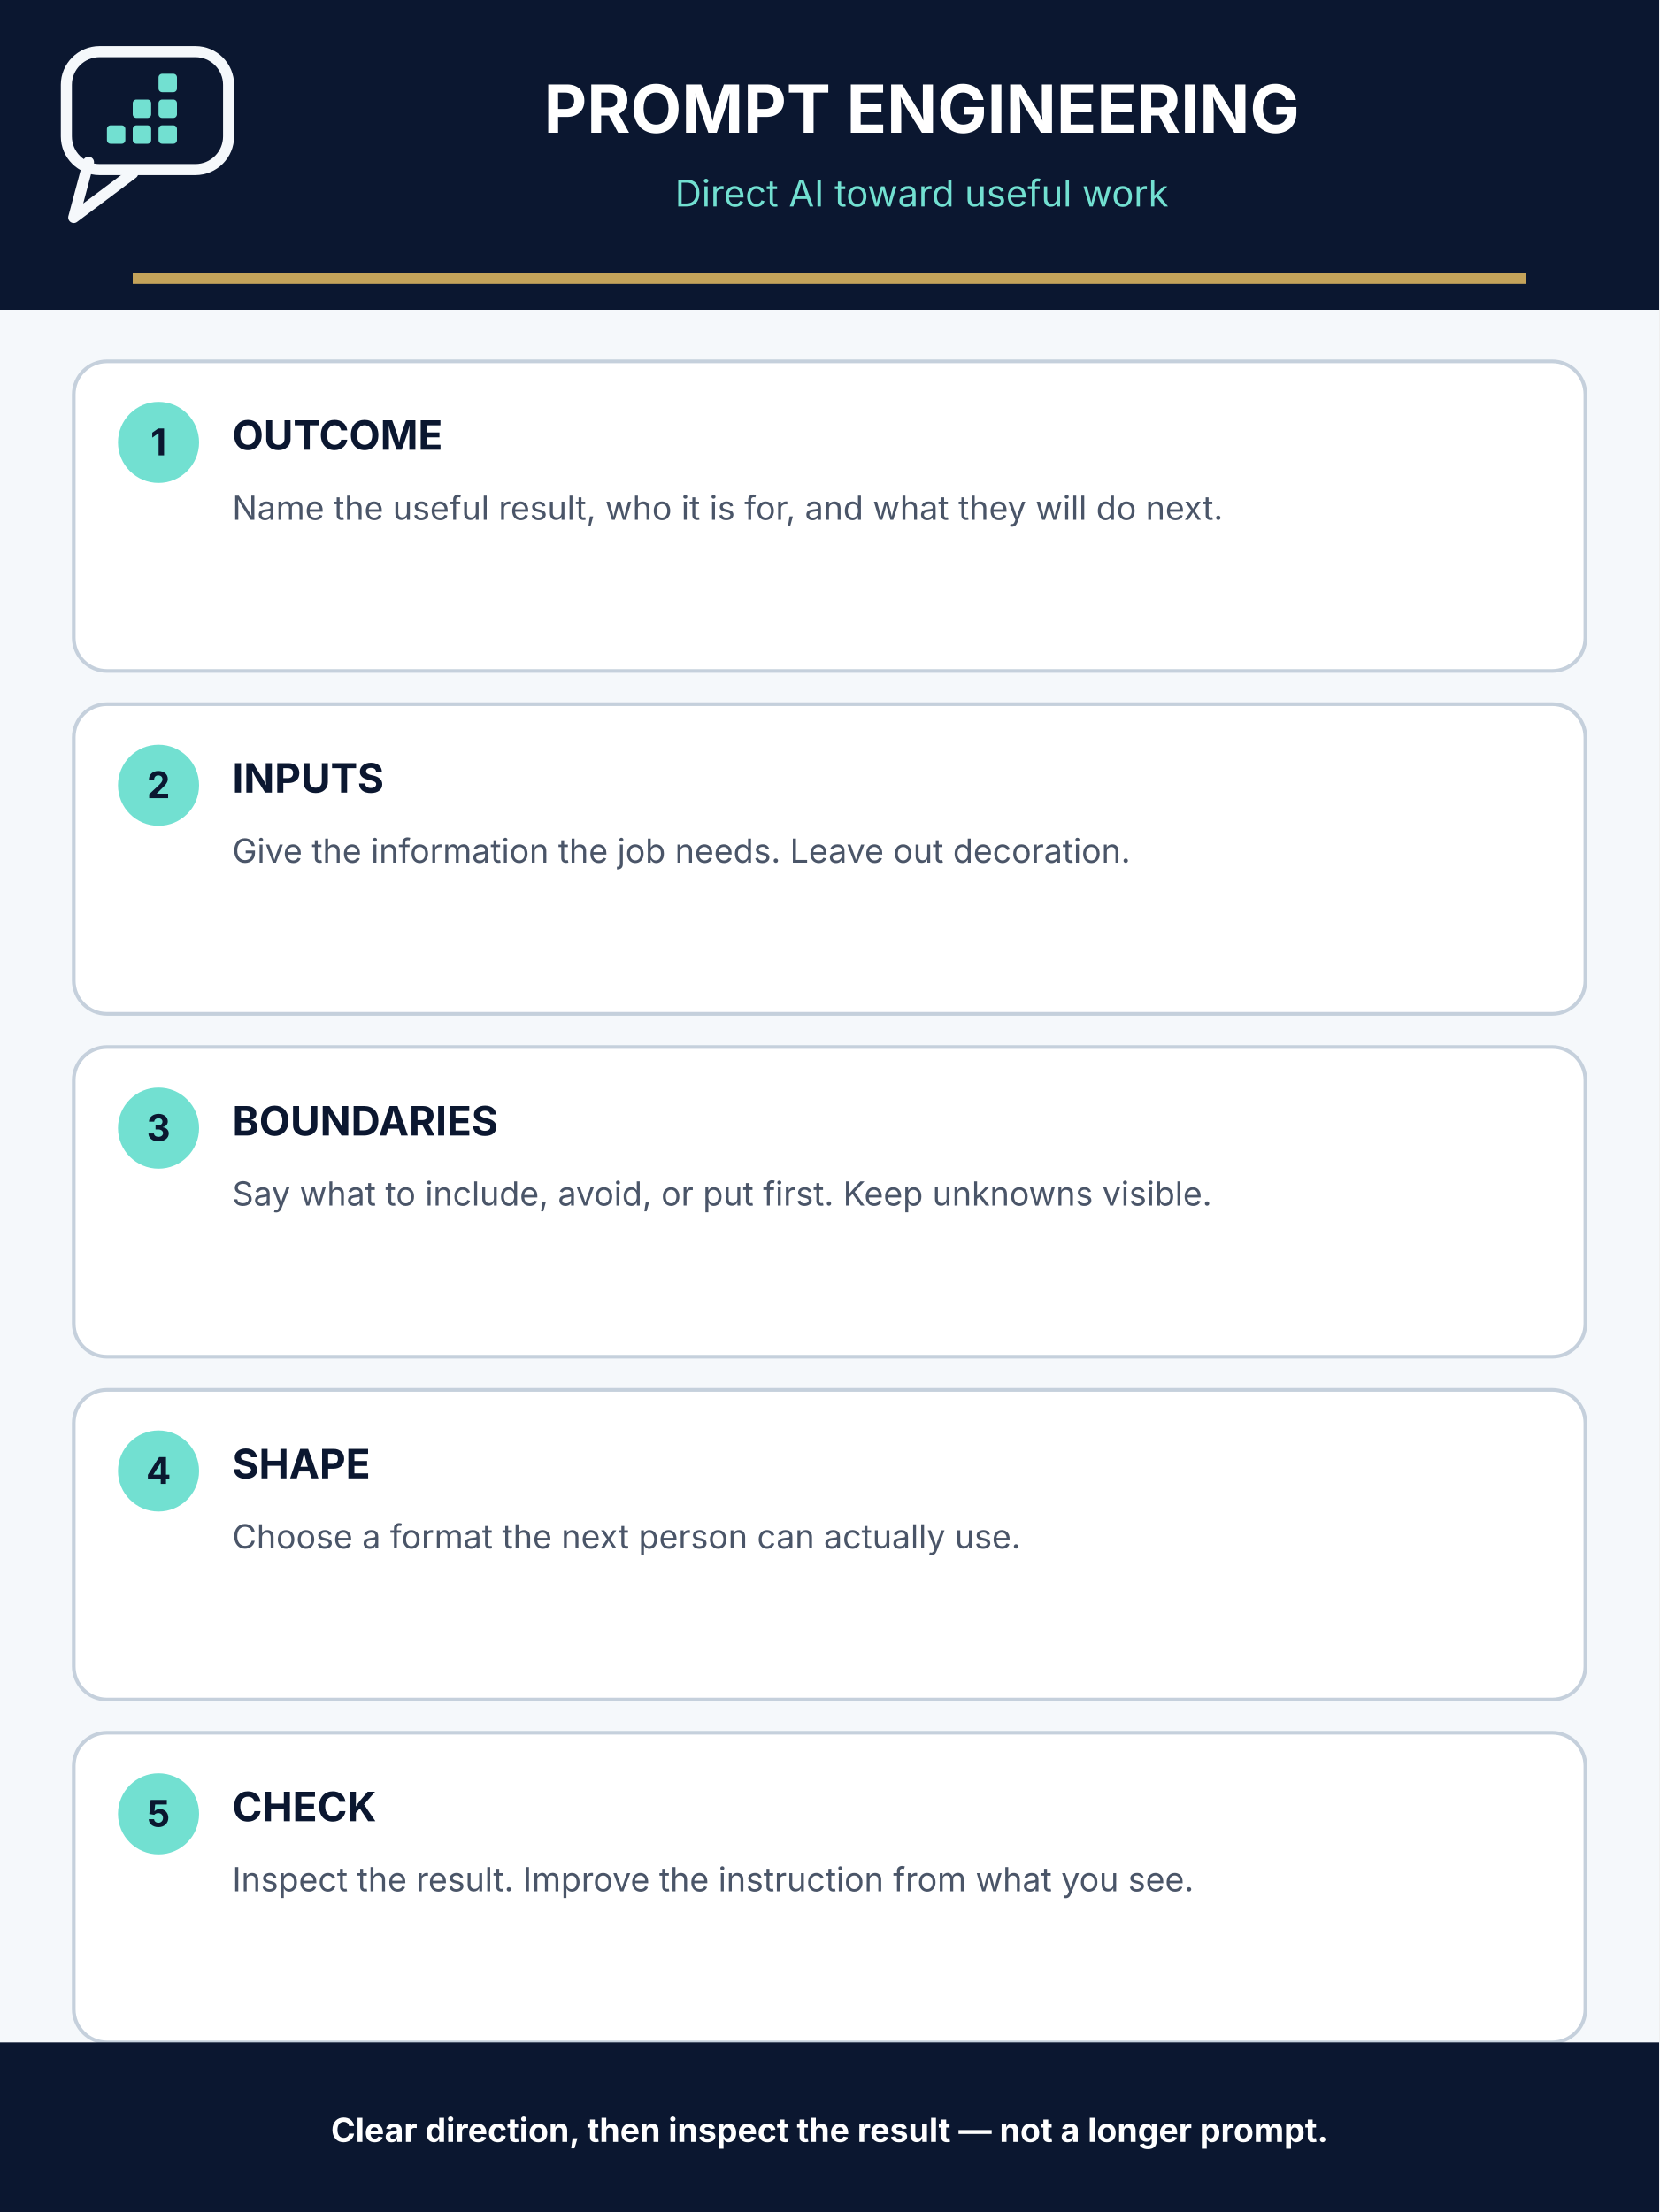
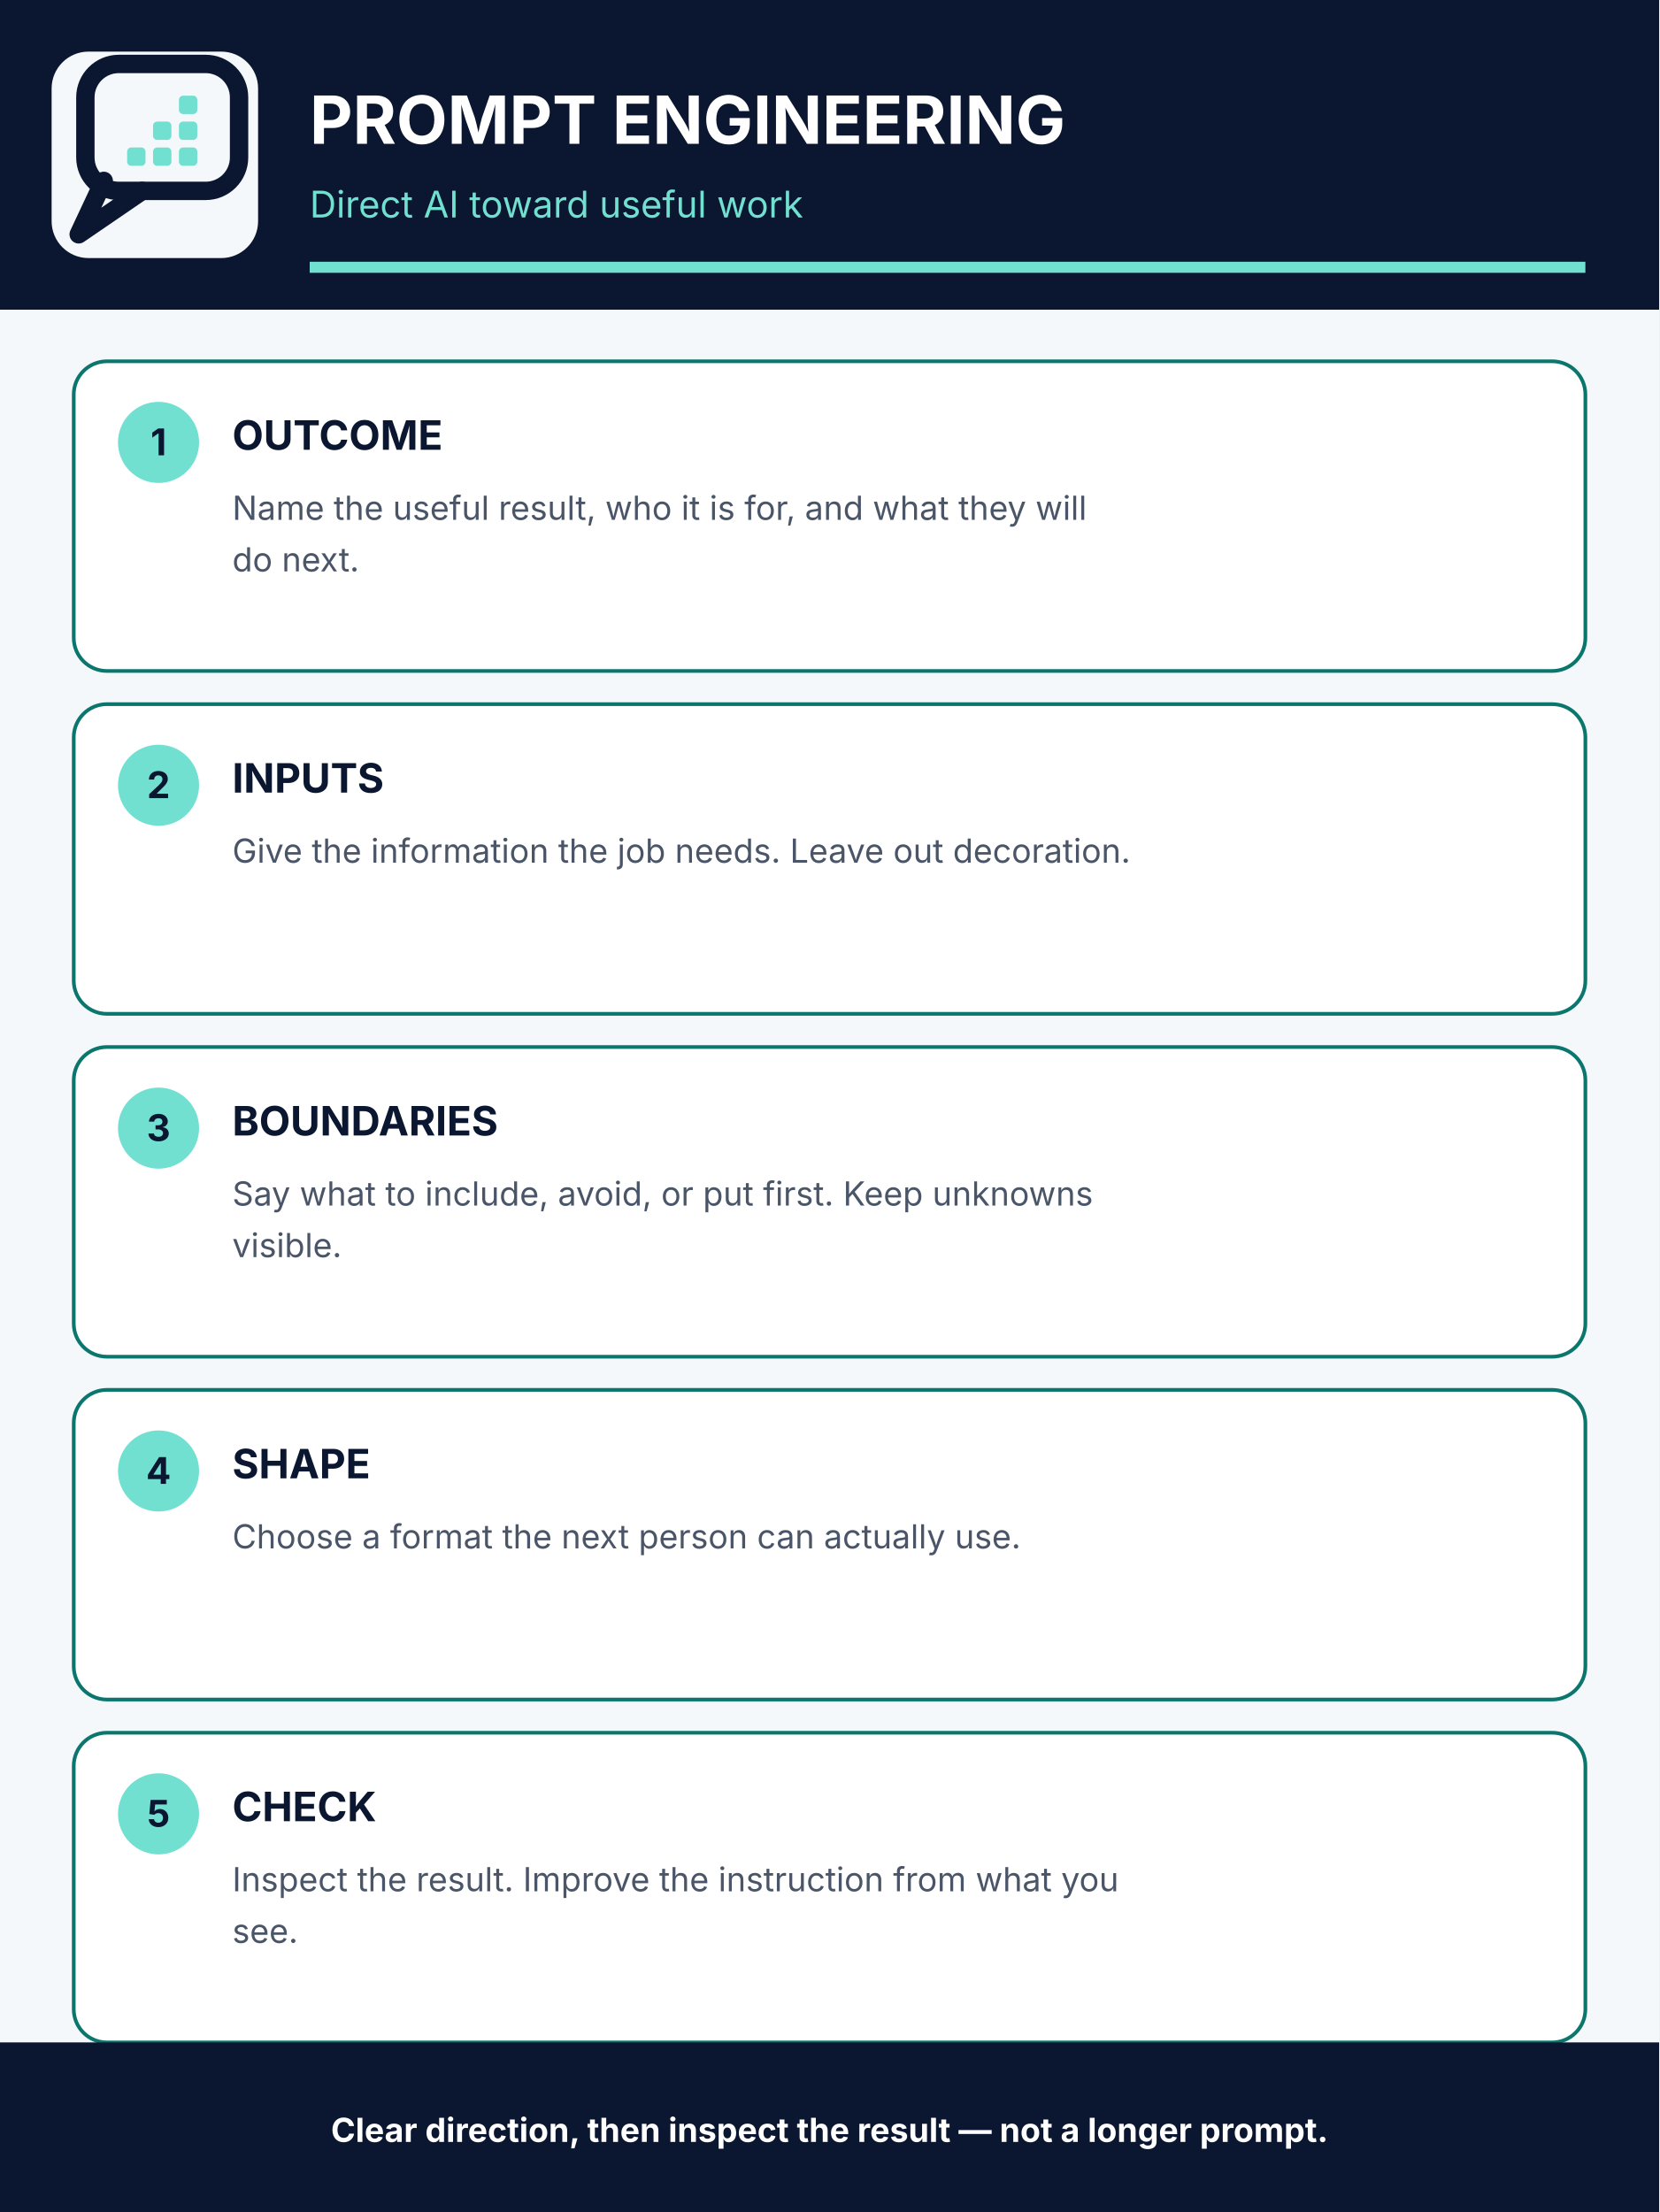
<svg xmlns="http://www.w3.org/2000/svg" viewBox="0 0 900 1200" role="img" aria-label="Prompt engineering map. Direct AI toward useful work. Outcome, inputs, boundaries, shape, then check.">
  <rect width="900" height="1200" fill="#F5F8FB" />
  <rect width="900" height="168" fill="#0B1730" />
-   <rect x="36" y="28" width="88" height="64" rx="18" fill="none" stroke="#F5F8FB" stroke-width="6" />
-   <path d="M48 88 L40 118 L72 94" fill="none" stroke="#F5F8FB" stroke-width="6" stroke-linejoin="round" stroke-linecap="round" />
-   <g fill="#72E0D1">
-     <rect x="58" y="68" width="10" height="10" rx="2" />
-     <rect x="72" y="68" width="10" height="10" rx="2" />
-     <rect x="72" y="54" width="10" height="10" rx="2" />
-     <rect x="86" y="68" width="10" height="10" rx="2" />
-     <rect x="86" y="54" width="10" height="10" rx="2" />
-     <rect x="86" y="40" width="10" height="10" rx="2" />
+   <rect x="28" y="28" width="112" height="112" rx="20" fill="#F5F8FB" />
+   <g transform="translate(30,22) scale(0.4531)">
+     <rect x="36" y="28" width="184" height="152" rx="40" fill="none" stroke="#0B1730" stroke-width="22" />
+     <path d="M58 168 L28 232 L104 180" fill="none" stroke="#0B1730" stroke-width="22" stroke-linejoin="round" stroke-linecap="round" />
+     <g fill="#72E0D1">
+       <rect x="86" y="128" width="22" height="22" rx="5" />
+       <rect x="117" y="128" width="22" height="22" rx="5" />
+       <rect x="117" y="97" width="22" height="22" rx="5" />
+       <rect x="148" y="128" width="22" height="22" rx="5" />
+       <rect x="148" y="97" width="22" height="22" rx="5" />
+       <rect x="148" y="66" width="22" height="22" rx="5" />
+     </g>
  </g>
-   <text x="500" y="72" text-anchor="middle" font-family="Inter, Noto Sans, sans-serif" font-size="36" font-weight="700" fill="#FFFFFF">PROMPT ENGINEERING</text>
-   <text x="500" y="112" text-anchor="middle" font-family="Inter, Noto Sans, sans-serif" font-size="20" fill="#72E0D1">Direct AI toward useful work</text>
-   <rect x="72" y="148" width="756" height="6" fill="#C4A35A" />
+   <text x="168" y="78" font-family="Inter, Noto Sans, sans-serif" font-size="36" font-weight="700" fill="#FFFFFF">PROMPT ENGINEERING</text>
+   <text x="168" y="118" font-family="Inter, Noto Sans, sans-serif" font-size="20" fill="#72E0D1">Direct AI toward useful work</text>
+   <rect x="168" y="142" width="692" height="6" fill="#72E0D1" />
  <g>
-     <rect x="40" y="196" width="820" height="168" rx="18" fill="#FFFFFF" stroke="#C5D0DC" stroke-width="2" />
+     <rect x="40" y="196" width="820" height="168" rx="18" fill="#FFFFFF" stroke="#0B766D" stroke-width="2" />
    <circle cx="86" cy="240" r="22" fill="#72E0D1" />
    <text x="86" y="247" text-anchor="middle" font-family="Inter, Noto Sans, sans-serif" font-size="20" font-weight="700" fill="#0B1730">1</text>
    <text x="126" y="244" font-family="Inter, Noto Sans, sans-serif" font-size="22" font-weight="700" fill="#0B1730">OUTCOME</text>
-     <text x="126" y="282" font-family="Inter, Noto Sans, sans-serif" font-size="18" fill="#4A5568">Name the useful result, who it is for, and what they will do next.</text>
+     <text y="282" font-family="Inter, Noto Sans, sans-serif" font-size="18" fill="#4A5568">
+       <tspan x="126" dy="0">Name the useful result, who it is for, and what they will</tspan>
+       <tspan x="126" dy="28">do next.</tspan>
+     </text>
  </g>
  <g>
-     <rect x="40" y="382" width="820" height="168" rx="18" fill="#FFFFFF" stroke="#C5D0DC" stroke-width="2" />
+     <rect x="40" y="382" width="820" height="168" rx="18" fill="#FFFFFF" stroke="#0B766D" stroke-width="2" />
    <circle cx="86" cy="426" r="22" fill="#72E0D1" />
    <text x="86" y="433" text-anchor="middle" font-family="Inter, Noto Sans, sans-serif" font-size="20" font-weight="700" fill="#0B1730">2</text>
    <text x="126" y="430" font-family="Inter, Noto Sans, sans-serif" font-size="22" font-weight="700" fill="#0B1730">INPUTS</text>
-     <text x="126" y="468" font-family="Inter, Noto Sans, sans-serif" font-size="18" fill="#4A5568">Give the information the job needs. Leave out decoration.</text>
+     <text y="468" font-family="Inter, Noto Sans, sans-serif" font-size="18" fill="#4A5568">
+       <tspan x="126" dy="0">Give the information the job needs. Leave out decoration.</tspan>
+     </text>
  </g>
  <g>
-     <rect x="40" y="568" width="820" height="168" rx="18" fill="#FFFFFF" stroke="#C5D0DC" stroke-width="2" />
+     <rect x="40" y="568" width="820" height="168" rx="18" fill="#FFFFFF" stroke="#0B766D" stroke-width="2" />
    <circle cx="86" cy="612" r="22" fill="#72E0D1" />
    <text x="86" y="619" text-anchor="middle" font-family="Inter, Noto Sans, sans-serif" font-size="20" font-weight="700" fill="#0B1730">3</text>
    <text x="126" y="616" font-family="Inter, Noto Sans, sans-serif" font-size="22" font-weight="700" fill="#0B1730">BOUNDARIES</text>
-     <text x="126" y="654" font-family="Inter, Noto Sans, sans-serif" font-size="18" fill="#4A5568">Say what to include, avoid, or put first. Keep unknowns visible.</text>
+     <text y="654" font-family="Inter, Noto Sans, sans-serif" font-size="18" fill="#4A5568">
+       <tspan x="126" dy="0">Say what to include, avoid, or put first. Keep unknowns</tspan>
+       <tspan x="126" dy="28">visible.</tspan>
+     </text>
  </g>
  <g>
-     <rect x="40" y="754" width="820" height="168" rx="18" fill="#FFFFFF" stroke="#C5D0DC" stroke-width="2" />
+     <rect x="40" y="754" width="820" height="168" rx="18" fill="#FFFFFF" stroke="#0B766D" stroke-width="2" />
    <circle cx="86" cy="798" r="22" fill="#72E0D1" />
    <text x="86" y="805" text-anchor="middle" font-family="Inter, Noto Sans, sans-serif" font-size="20" font-weight="700" fill="#0B1730">4</text>
    <text x="126" y="802" font-family="Inter, Noto Sans, sans-serif" font-size="22" font-weight="700" fill="#0B1730">SHAPE</text>
-     <text x="126" y="840" font-family="Inter, Noto Sans, sans-serif" font-size="18" fill="#4A5568">Choose a format the next person can actually use.</text>
+     <text y="840" font-family="Inter, Noto Sans, sans-serif" font-size="18" fill="#4A5568">
+       <tspan x="126" dy="0">Choose a format the next person can actually use.</tspan>
+     </text>
  </g>
  <g>
-     <rect x="40" y="940" width="820" height="168" rx="18" fill="#FFFFFF" stroke="#C5D0DC" stroke-width="2" />
+     <rect x="40" y="940" width="820" height="168" rx="18" fill="#FFFFFF" stroke="#0B766D" stroke-width="2" />
    <circle cx="86" cy="984" r="22" fill="#72E0D1" />
    <text x="86" y="991" text-anchor="middle" font-family="Inter, Noto Sans, sans-serif" font-size="20" font-weight="700" fill="#0B1730">5</text>
    <text x="126" y="988" font-family="Inter, Noto Sans, sans-serif" font-size="22" font-weight="700" fill="#0B1730">CHECK</text>
-     <text x="126" y="1026" font-family="Inter, Noto Sans, sans-serif" font-size="18" fill="#4A5568">Inspect the result. Improve the instruction from what you see.</text>
+     <text y="1026" font-family="Inter, Noto Sans, sans-serif" font-size="18" fill="#4A5568">
+       <tspan x="126" dy="0">Inspect the result. Improve the instruction from what you</tspan>
+       <tspan x="126" dy="28">see.</tspan>
+     </text>
  </g>
  <rect y="1108" width="900" height="92" fill="#0B1730" />
  <text x="450" y="1162" text-anchor="middle" font-family="Inter, Noto Sans, sans-serif" font-size="18" font-weight="700" fill="#FFFFFF">Clear direction, then inspect the result — not a longer prompt.</text>
</svg>
